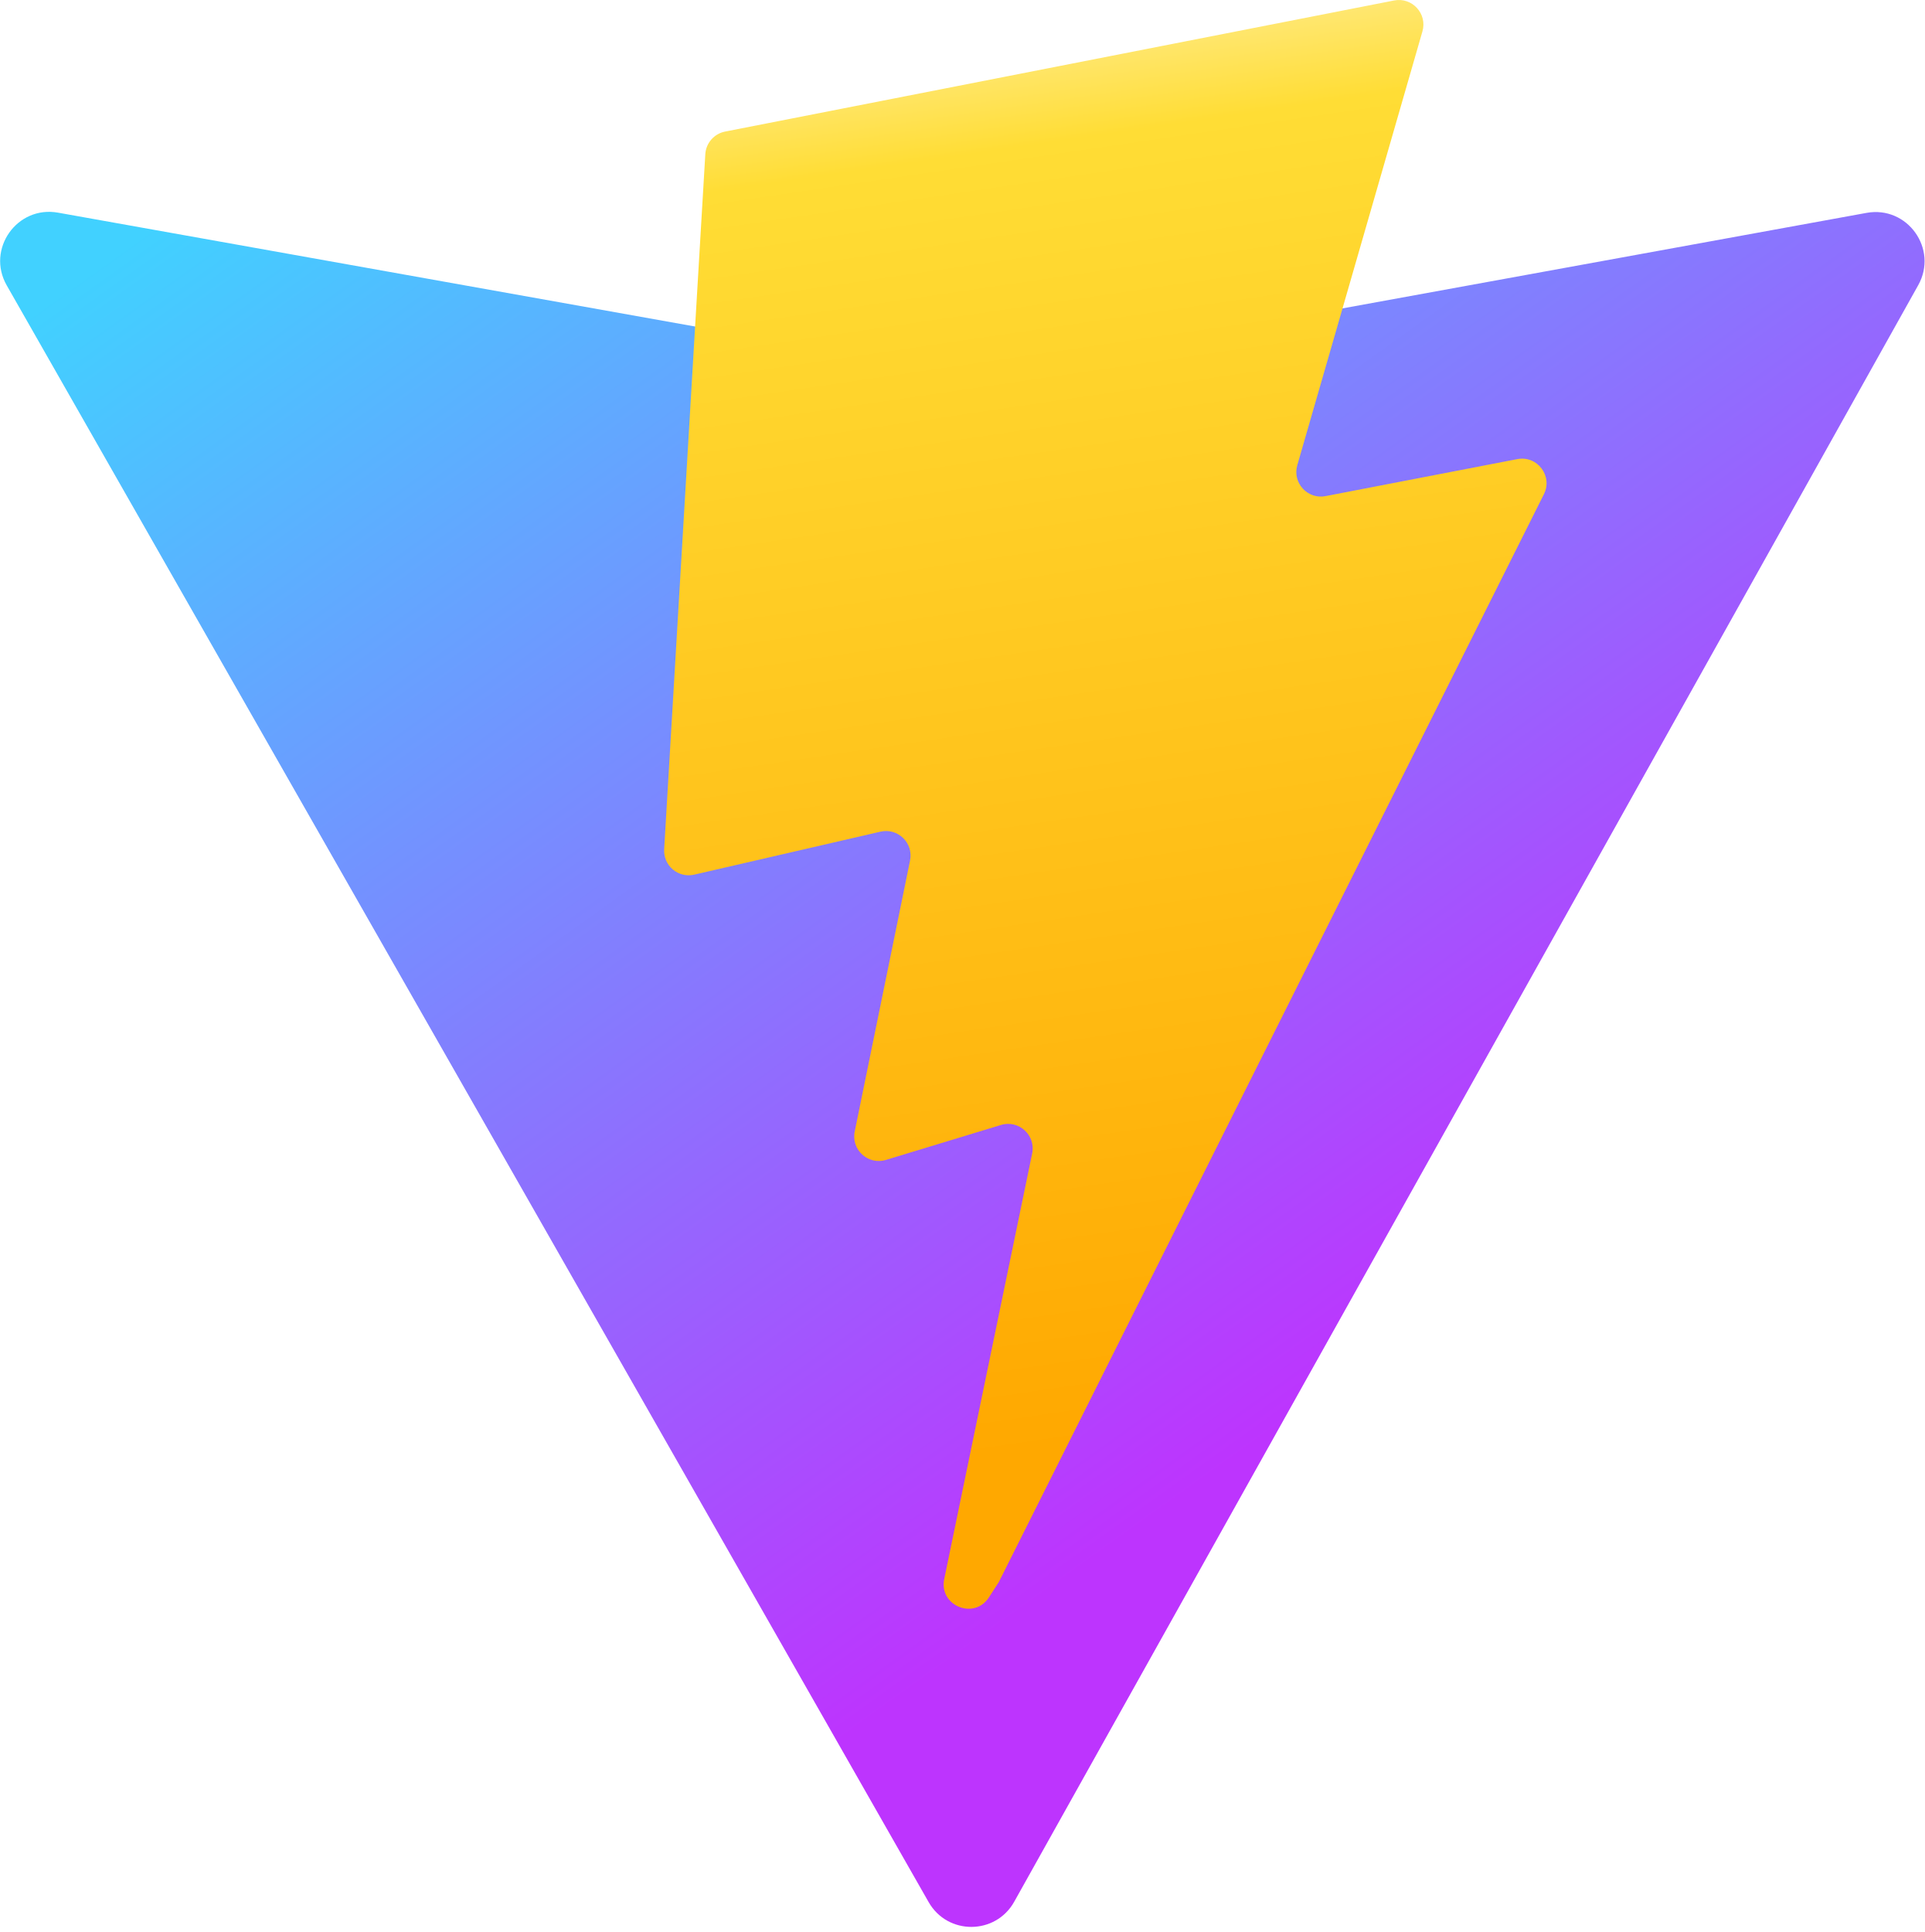
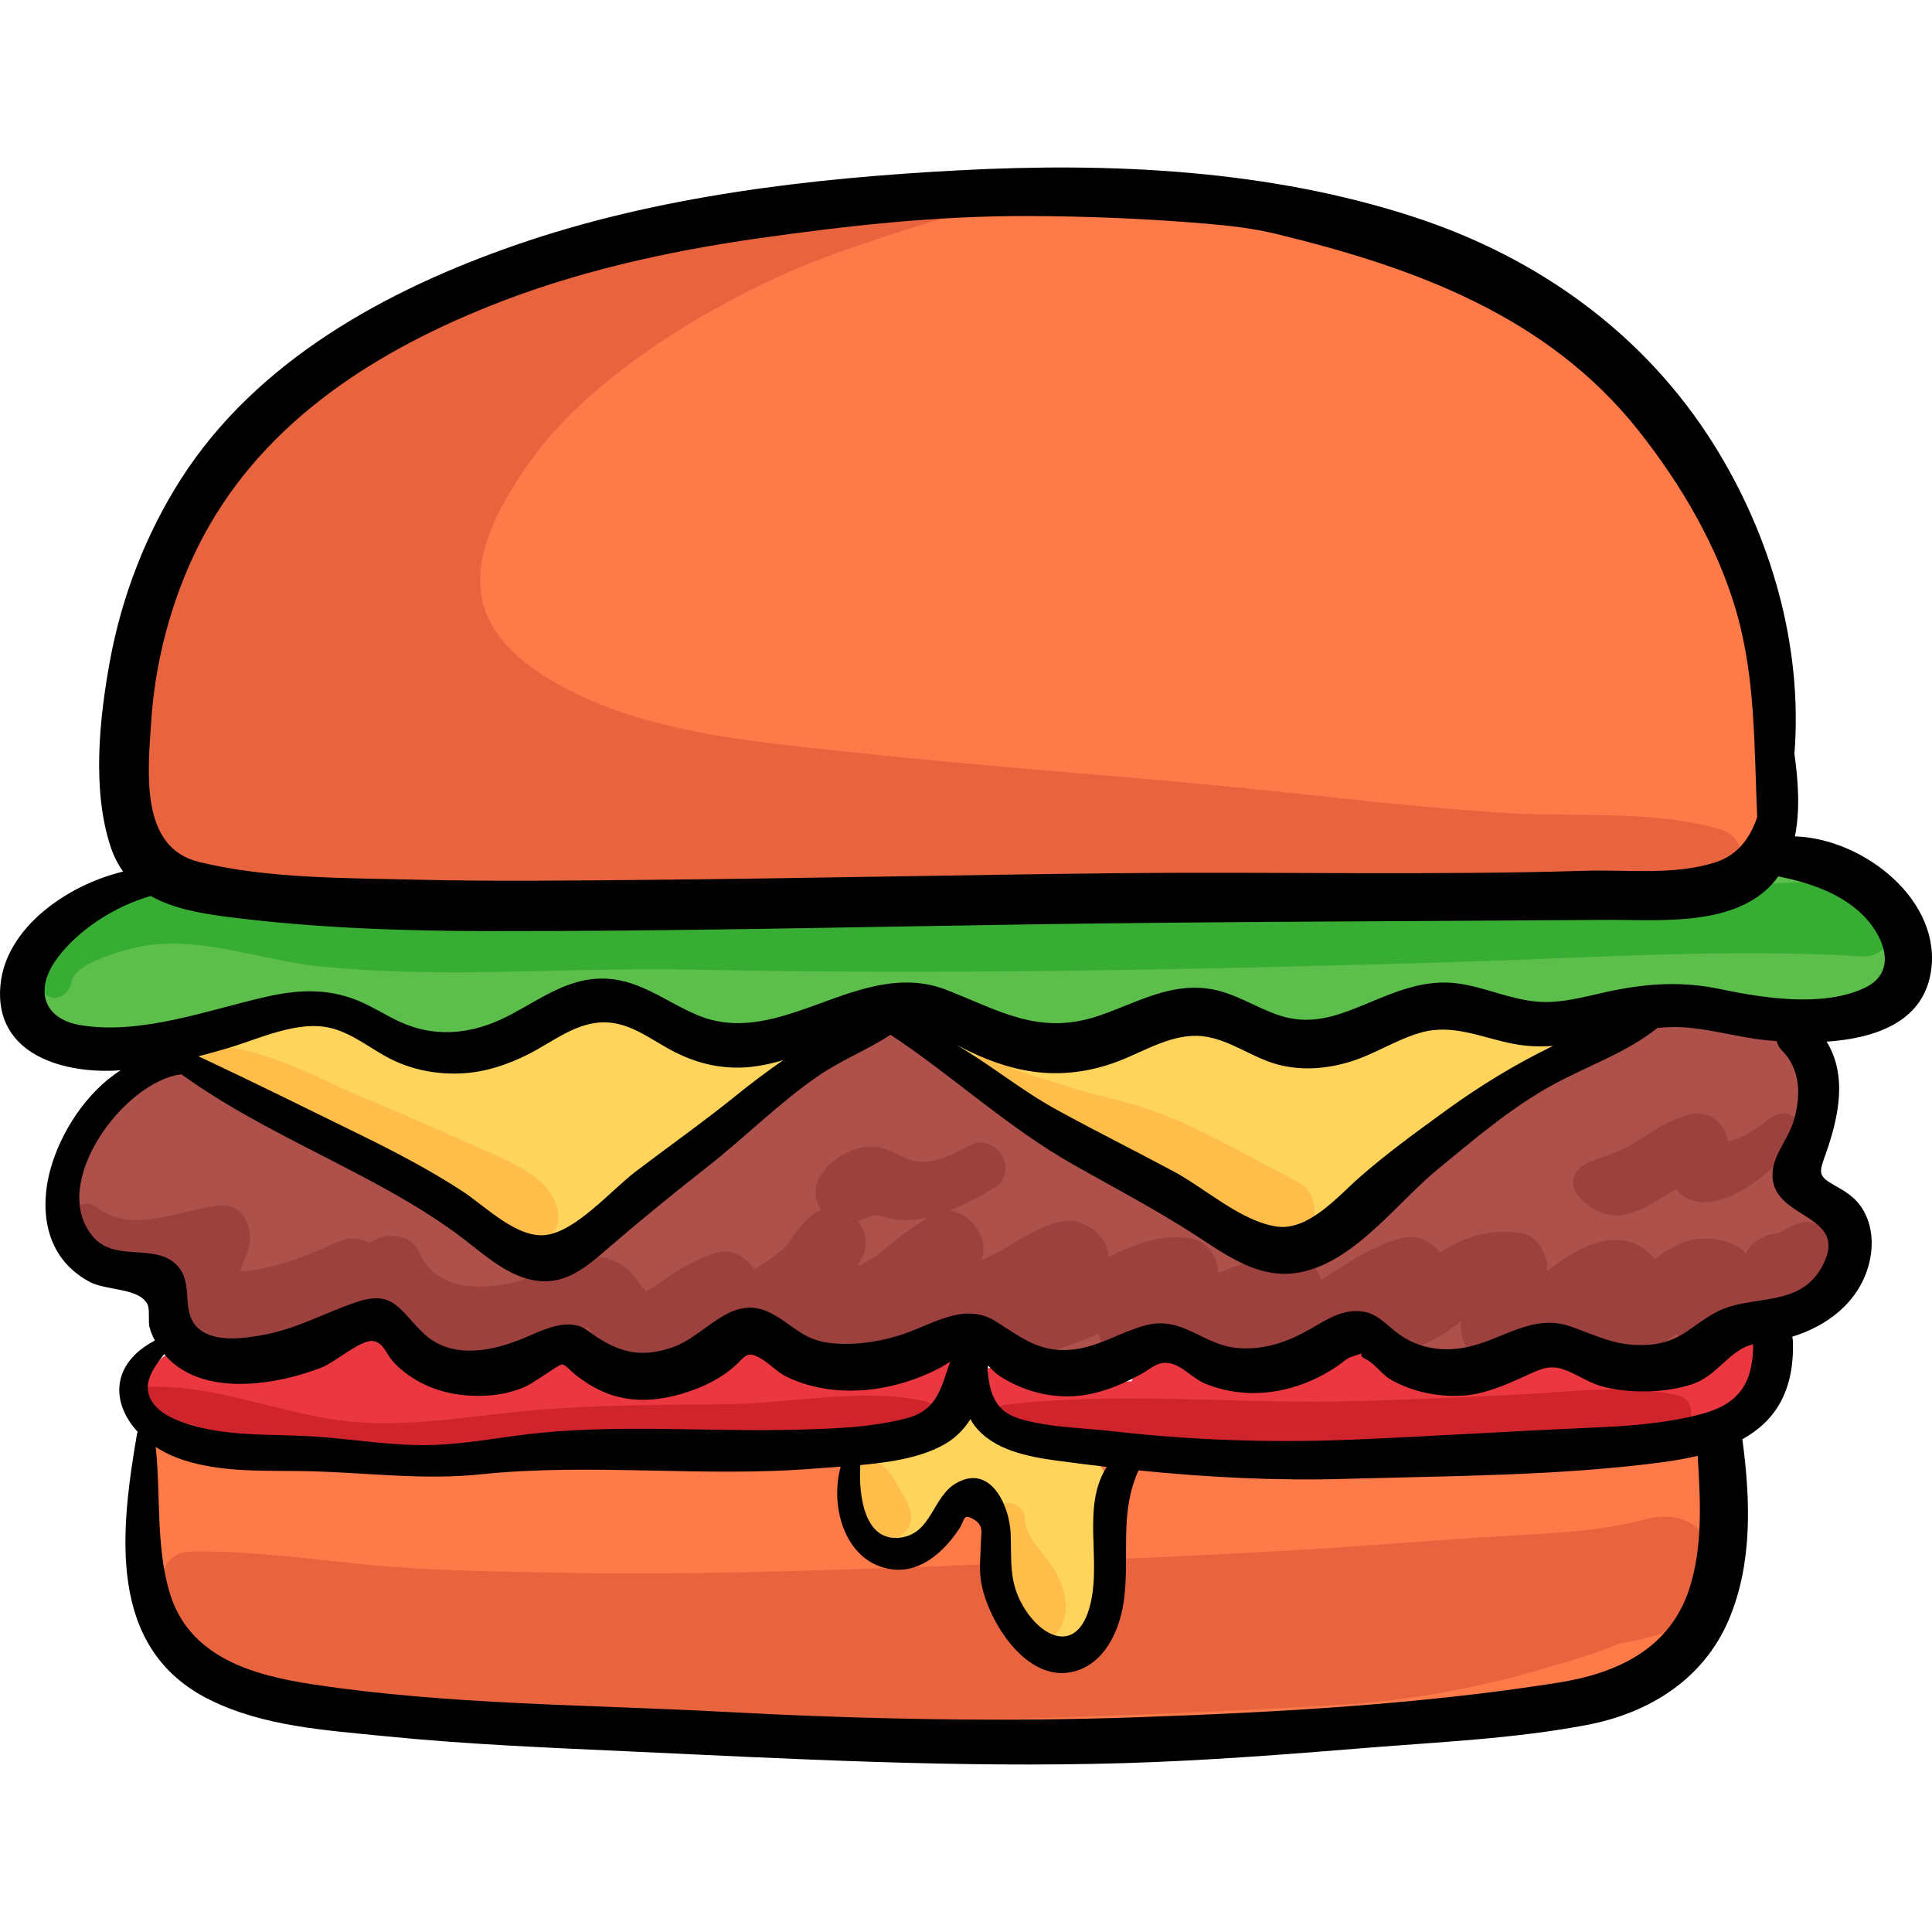
- <svg xmlns="http://www.w3.org/2000/svg" aria-hidden="true" role="img" class="iconify iconify--logos" width="31.88" height="32" preserveAspectRatio="xMidYMid meet" viewBox="0 0 256 257">
-   <defs>
-     <linearGradient id="IconifyId1813088fe1fbc01fb466" x1="-.828%" x2="57.636%" y1="7.652%" y2="78.411%">
-       <stop offset="0%" stop-color="#41D1FF" />
-       <stop offset="100%" stop-color="#BD34FE" />
-     </linearGradient>
-     <linearGradient id="IconifyId1813088fe1fbc01fb467" x1="43.376%" x2="50.316%" y1="2.242%" y2="89.03%">
-       <stop offset="0%" stop-color="#FFEA83" />
-       <stop offset="8.333%" stop-color="#FFDD35" />
-       <stop offset="100%" stop-color="#FFA800" />
-     </linearGradient>
-   </defs>
-   <path fill="url(#IconifyId1813088fe1fbc01fb466)" d="M255.153 37.938L134.897 252.976c-2.483 4.44-8.862 4.466-11.382.048L.875 37.958c-2.746-4.814 1.371-10.646 6.827-9.67l120.385 21.517a6.537 6.537 0 0 0 2.322-.004l117.867-21.483c5.438-.991 9.574 4.796 6.877 9.62Z" />
-   <path fill="url(#IconifyId1813088fe1fbc01fb467)" d="M185.432.063L96.44 17.501a3.268 3.268 0 0 0-2.634 3.014l-5.474 92.456a3.268 3.268 0 0 0 3.997 3.378l24.777-5.718c2.318-.535 4.413 1.507 3.936 3.838l-7.361 36.047c-.495 2.426 1.782 4.5 4.151 3.78l15.304-4.649c2.372-.72 4.652 1.36 4.15 3.788l-11.698 56.621c-.732 3.542 3.979 5.473 5.943 2.437l1.313-2.028l72.516-144.72c1.215-2.423-.88-5.186-3.54-4.672l-25.505 4.922c-2.396.462-4.435-1.77-3.759-4.114l16.646-57.705c.677-2.35-1.37-4.583-3.769-4.113Z" />
+ <svg xmlns="http://www.w3.org/2000/svg" version="1.1" width="512" height="512" x="0" y="0" viewBox="0 0 512.001 512.001" style="enable-background:new 0 0 512 512" xml:space="preserve" class="">
+   <g>
+     <path d="M183.926 60.349c-61.188 1.349-127.072 44.155-145.492 103.847-5.668 18.368-16.001 62.797 8.066 73.361 9.232 4.052 21.106-1.783 30.525-2.607 16.93-1.48 35.082.773 52.06 1.655 34.959 1.815 69.709-.054 104.669.007 65.894.115 132.685 6.406 198.403.785 10.404-.89 28.023-2.519 35.638-10.877 7.4-8.123 5.165-24.989 3.238-34.717-9.629-48.61-30.941-101.611-78.854-123.916-22.082-10.28-44.643-16.212-69.02-17.953-24.944-1.782-50.263 1.396-75.275 2.293-21.495.772-43.874.025-63.958 8.122zM40.268 379.25c-3.098 21.034-4.469 43.779 9.937 61.408 5.304 6.491 13.083 10.935 21.187 12.964 16.116 4.034 33.553 2.107 49.879 3.854 22.147 2.37 44.386 2.433 66.599 1.11 19.627-1.169 38.284 6.294 57.906 6.243 58.782-.151 114.986-11.302 173.325-18.337 17.939-2.163 33.221-8.972 38.154-27.309 4.004-14.883-.027-25.458-1.456-39.78-12.374-1.559-26.344 1.763-38.885 1.907-22.21.255-44.425.144-66.574-.957-37.513-1.865-74.969-4.154-112.603-4.161-42.598-.007-84.821 6.44-127.176 6.093-13.961-.114-27.902 1.794-41.954 1.091-8.81-.441-16.752-3.259-28.339-4.126z" style="" fill="#ff7a49" data-original="#ff7a49" class="" />
+     <path d="M456.015 219.841c-18.129-5.34-38.71-3.194-57.475-4.417-19.122-1.247-38.216-3.316-57.265-5.368-38.471-4.144-77.103-6.535-115.563-10.71-26.815-2.911-57.148-5.218-80.748-19.719-8.266-5.079-16.234-12.437-17.512-22.577-1.48-11.735 5.488-23.786 11.842-33.063 4.531-6.615 10.197-12.938 16.313-18.392 15.567-13.884 34.469-25.094 53.664-33.609 7.105-3.152 14.478-5.661 21.821-8.187 10.125-3.482 20.622-6.155 30.536-10.222 3.736-1.533 6.517-3.627.852-4.924-10.862-2.487-22.1-.607-32.818 1.678-4.244.904-7.837 2.56-11.899 3.774-5.505 1.646-11.378 2.168-16.934 3.823-5.169 1.539-9.908 2.83-15.079 4.016a403.171 403.171 0 0 0-12.87 3.173c-8.741 2.31-17.405 4.923-25.944 7.895-33.439 11.641-66.79 29.124-89.336 57.172-13.405 16.676-21.946 36.659-24.65 57.891-2.208 17.341 1.677 35.689 17.638 45.335 19.288 11.657 47.557 8.142 69.072 8.343 25.787.242 51.565 1.605 77.359.714 26.327-.91 52.592-2.868 78.939-3.548 27.818-.718 55.624-2.121 83.454-2.081 7.336.011 14.685-.072 22.03-.291 12.286.318 24.578.632 36.866.847 12.653.221 25.429 1.213 37.708-2.357 7.506-2.181 7.477-12.993-.001-15.196zM436.697 402.515c-14.446 3.793-28.944 3.91-43.765 4.875-15.63 1.018-31.237 2.326-46.875 3.252-33.611 1.99-67.261 3.32-100.907 4.546-32.405 1.181-64.8 2.243-97.229 1.59-16.116-.324-32.262-.45-48.326-1.911-16.496-1.5-32.52-4-49.137-3.685-3.678.07-6.06 2.207-7.045 4.883-4.042.511-6.851 3.342-8.121 6.838 3.314 4.963 5.705 10.71 7.356 16.615 11.017 8.022 27.117 11.463 39.689 14.199 16.733 3.641 34.006 4.784 51.095 5.125 34.324.685 68.79-1.486 103.1-2.403 39.729-1.063 79.468-2.221 119.141-4.673 18.391-1.137 36.776-4.6 54.437-9.862 6.266-1.867 12.855-3.722 19.024-6.327 5.302-.901 10.51-2.21 15.52-4.202 17.464-6.943 11.151-33.876-7.957-28.86z" style="" fill="#e8643f" data-original="#e8643f" class="" />
+     <path d="M42.646 231.855c-4.666 3.272-10.644 3.49-15.695 6.153-5.29 2.79-9.179 6.801-13.512 10.828-5.928 5.508-11.858 12.701-6.941 21.126 5.148 8.821 17.482 7.855 26.455 8.081 13.736.345 25.584-4.308 38.54-7.98 7.949-2.253 12.675-2.824 20.02.66 8.955 4.247 14.561 9.526 24.941 10.037 19.103.941 33.635-18.703 52.731-11.714 11.639 4.26 19.472 10.884 32.622 9.164 12.391-1.621 22.695-11.194 35.079-11.745 10.945-.487 19.618 5.567 29.586 8.88 14.796 4.916 24.367 2.422 38.446-3.466 13.905-5.816 19.508-3.97 32.484 1.562 16.396 6.989 25.572 4.91 41.098-2.866 13.592-6.807 23.771 5.163 38.026 2.439 10.267-1.962 18.309-9.876 29.226-7.77 5.396 1.041 9.565 3.685 15.176 4.34 7.014.819 14.248.758 21.281.324 7.818-.481 20.296-2.345 22.904-11.281 2.838-9.724-7.965-23.03-15.853-28.035-13.135-8.335-20.83.785-32.799 4.752-4.716 1.563-10.65 2.07-15.604 3.062-11.552 2.315-23.275 3.965-35.077 3.989-19 .038-37.988-.801-56.956-1.845-37.4-2.059-74.83-4.984-112.314-3.772-34.678 1.121-69.338.618-104.045 2.399-20.77 1.065-42.172.696-62.945-.664-9.317-.611-18.336-2.918-26.874-6.658z" style="" fill="#5cbf4b" data-original="#5cbf4b" class="" />
+     <path d="M498.042 237.255c-14.924-6.364-30.223-2.017-45.988-2.014-18.419.003-36.757.716-55.162 1.395a5362.144 5362.144 0 0 1-113.916 2.987c-37.252.582-74.468.65-111.72.167-19.234-.249-38.415.557-57.641.753-18.048.183-35.093-2.15-52.881-4.679-13.188-1.875-25.015-1.835-36.778 4.852-7.459 4.24-18.074 12.182-12.67 21.721 2.191 3.867 7.087 1.635 7.58-2.053.764-5.718 16.831-9.512 21.471-10.033 14.413-1.62 29.255 4.077 43.501 5.626 32.755 3.563 66.413.286 99.333.978 67.205 1.413 134.554.019 201.736-1.979 36.085-1.073 72.833-3.689 108.749-1.521 8.22.493 12.39-12.787 4.386-16.2z" style="" fill="#38ad34" data-original="#38ad34" class="" />
+     <path d="M472.593 314.27a7.845 7.845 0 0 1 1.076-1.823c1.104-2.082 2.729-3.89 3.918-5.924 2.841-4.859 4.505-9.797 3.911-15.485-.184-1.763-.96-3.445-2.076-4.848 3.831-3.685 5.083-10.531-.855-13.278-15.506-7.176-30.087-7.876-44.91.845-1.361.801-2.706 1.641-4.059 2.462-7.168.888-13.315 6.05-19.065 10.407-4.404 3.338-8.983 6.384-13.482 9.513-8.465 4.007-14.909 10.643-21.837 17.052-8.593 7.95-18.666 15.278-29.195 20.524-3.47-.738-7.226-.856-11.011-.51-.622-1.645-1.776-3.193-3.599-4.428-14.301-9.685-30.613-15.66-45.221-24.801-7.708-4.823-14.858-10.487-22.555-15.334-6.757-4.256-16.476-7.109-20.136-14.628-2.607-5.355-9.352-4.805-13.236-1.706-14.13 11.276-28.122 22.644-41.977 34.251-1.9 1.592-3.833 3.141-5.761 4.696a56.869 56.869 0 0 0-4.813 3.364 7.631 7.631 0 0 0-1.945.409c-9.541 3.428-20.719 9.402-25.664 18.69-.261.49-.455.977-.616 1.459-.621.064-1.241.138-1.862.225-11.927-3.652-26.186-8.684-36.2-16.515-1.748-1.757-3.691-3.351-5.61-4.707a8.253 8.253 0 0 0-1.258-.709c-5.348-7.878-13.898-14.3-23.357-18.915-8.783-4.285-23.154-12.27-34.92-11.954a6.938 6.938 0 0 0-2.452.211c-5.139.702-9.63 3.262-12.704 8.824a25.98 25.98 0 0 0-2.061 4.79c-1.255 1.708-2.332 3.228-3.137 4.275-7.157 9.308-11.831 22.812.072 30.595 5.65 3.694 11.957 4.545 16.724 9.717 4.627 5.02 8.241 10.717 14.498 13.929 6.174 3.169 12.857 3.079 19.206.621 1.617-.626 4.597-2.518 7.759-4.311 7.875 1.515 15.847 2.451 24.047 2.231.169-.005.322-.042.486-.055 9.572 12.053 32.573 9.364 48.734 4.426 4.362 10.31 22.278 5.581 30.322 1.243 2.653-1.43 5.442-2.895 8.282-4.415a85.15 85.15 0 0 0 4.842-1.409 9.389 9.389 0 0 0 2.528 5.47c8.645 9.112 24.968 4.467 35.421 1.707 3.431-.906 6.799-1.961 10.144-3.076 8.807 3.763 20.33 1.895 29.382.495 4.954 1.681 9.802 1.82 14.682 1.23 6.754.408 13.819-.835 20.676-2.416 11.984 9.804 34.319 2.066 45.517-7.145 1.238.294 2.476.589 3.704.933 1.768.496 3.91 1.621 5.746 1.883-.173 4.93 3.467 9.862 9.145 9.825 7.466-.048 13.957-2.142 20.946-4.516 9.262-3.146 14.332-1.279 23.624.487 12.489 2.374 23.852-.825 33.899-7.08 4.28-1.028 8.528-2.132 12.572-3.343 8.699-2.605 19.917-8.285 20.826-18.676.866-9.878-8.883-13.724-17.115-14.782z" style="" fill="#ad514a" data-original="#ad514a" class="" />
+     <path d="M476.072 324.415c-1.654.688-3.202 1.512-4.712 2.385-3.578.167-7.181 2.218-8.711 5.322-1.436-1.575-3.57-2.799-6.725-3.48-7.327-1.583-12.521 1.382-17.437 5.118-.249-.34-.498-.679-.8-1.019-4.899-5.521-12.238-4.826-18.362-1.88-3.334 1.604-6.338 3.782-9.334 5.96.017-.404.025-.76.023-1.033-.024-3.658-2.861-8.466-6.868-9.021-7.051-.977-12.648.184-18.944 3.593a31.08 31.08 0 0 0-2.563 1.583c-2.165-2.999-6.036-4.858-10.021-3.861-7.001 1.751-13.017 5.654-19.024 9.497-.788.504-1.627 1.075-2.499 1.671-1.163-4.862-6.371-8.1-11.683-6.958-5.296 1.138-10.464 3.104-15.64 5.038.002-.063.012-.118.014-.182.091-3.725-2.897-8.168-6.753-8.869-8.102-1.474-15.265 1.407-22.246 4.842.02-5.302-6.211-10.409-11.911-9.469-7.495 1.236-13.088 6.268-19.797 9.429-.65.306-1.328.559-1.988.847 2.159-5.612-2.685-12.589-8.549-13.046 4.173-1.639 8.161-3.87 11.749-5.967 7.261-4.243.806-15.237-6.58-11.258-4.882 2.629-10.457 5.69-16.02 3.521-4.081-1.592-6.311-3.69-11.114-3.252-6.844.624-16.706 8.266-12.37 16.009.146.261.322.489.492.723a9.298 9.298 0 0 0-3.383 2.077c-2.05 1.947-4.145 4.551-5.896 7.459-2.287 2.157-4.923 3.994-7.544 5.604-.325.2-.663.399-.996.599-2.235-3.414-6.287-5.72-10.454-4.307-3.627 1.23-6.897 2.872-10.172 4.848-1.602.966-7.145 5.319-8.237 5.154-.015-.002-3.833-5.163-5.005-6.04-2.713-2.03-5.821-3.095-9.239-3.087-7.568.016-14.203 5.592-21.528 7.106-9.6 1.984-20.096 1.345-24.309-8.507-1.844-4.31-7.922-4.935-11.536-3.025-.51.27-1.028.548-1.546.825-2.341-1.27-5.228-1.631-8.236-.281-8.435 3.786-16.799 7.244-25.977 7.88.327-1.284.955-2.871 1.788-4.729 2.314-5.161-.238-13.524-7.323-12.762-10.009 1.076-23.227 7.742-32.32.562-3.662-2.891-8.113.592-6.301 4.861 4.731 11.144 16.041 12.84 27.11 12.439-.968 8.016 1.392 15.505 11.062 19.167 6.042 2.288 11.866 1.658 17.502-.267 8.853-1.123 17.489-4.985 25.59-9.249 11.411 13.486 33.746 15.112 49.438 7.801 1.113-.518 4.234-3.095 5.498-2.953.663.075.574 1.357 2.008 2.401 3.527 2.568 5.156 5.278 9.924 5.974 4.723.69 8.887-.621 12.878-2.555 3.222 1.518 7.241 1.787 10.783 1.388 5.623-.634 11.656-2.891 17.293-6.15.619.51 1.31.99 2.083 1.432 4.936 2.831 10.53 2.978 16.194 1.582 5.538 5.374 15.621 2.94 22.215 1.359 3.533-.847 7.007-1.929 10.43-3.156 1.102 2.351 3.074 4.281 5.564 4.619 9.175 1.246 16.303-1.169 24.697-4.693.485-.203.999-.445 1.526-.701.523 4.314 3.805 8.165 8.961 8.109 7.44-.08 14.393-1.946 21.262-4.199.572 3.097 2.617 5.774 6.431 6.637 12.381 2.804 21.212-2.929 30.247-8.79 1.666 2.647 4.482 4.543 7.705 4.216 6.297-.639 11.405-2.657 16.828-5.893 1.212-.723 2.779-1.958 4.5-3.27-.276 2.136.005 4.387 1.409 6.901 3.694 6.615 11.466 7.135 17.823 4.781 4.414-1.635 8.317-4.428 12.148-7.161 1.453 4.725 6.254 8.275 11.592 6.584 4.731-1.499 8.586-3.724 12.586-6.632a43.54 43.54 0 0 0 1.626-1.255c1.74 5.599 8.008 8.574 14.225 5.719 5.861-2.691 10.7-6.863 15.734-10.769.521-.058 1.03-.149 1.502-.314 6.548-2.281 9.648-5.215 12.138-11.661 2.505-6.483-5.322-14.668-11.925-11.921zm-243.643 8.343a50.944 50.944 0 0 1-5.283 2.862c.424-.684.829-1.371 1.193-2.063 1.936-3.682 1.139-7.363-.967-9.938 1.638-.507 2.998-1.434 4.745-1.639-.135.016 2.053.531 2.907.746 3.568.897 7.197.732 10.765-.061-3.539 2.393-8.812 5.914-13.36 10.093z" style="" fill="#9c413e" data-original="#9c413e" class="" />
+     <path d="M469.171 296.35c-2.691 2.267-5.772 4.063-8.982 5.493-.433.193-1.327.422-2.257.68-.564-4.793-5.161-8.551-10.323-7.144-4.983 1.358-8.795 3.802-13.061 6.633-4.465 2.964-8.715 4.112-13.665 6.085-3.76 1.498-5.477 5.923-2.409 9.126 9.167 9.571 17.251 3.004 25.688-2.133 2.244 2.836 5.86 4.312 11.015 3.068 7.881-1.902 15.486-9.184 20.849-14.954 4.305-4.63-2.127-10.835-6.855-6.854z" style="" fill="#9c413e" data-original="#9c413e" class="" />
+     <path d="M206.087 278.054c-1.193.343-2.37.758-3.549 1.163-1.034-.978-2.352-1.633-3.842-1.661-6.576-.122-13.073-1.003-19.362-2.999-4.921-1.562-9.09-5.069-14.004-6.439-9.779-2.726-19.455 4.045-27.791 8.186-4.849 2.409-10.248 5.183-15.834 4.854-6.436-.38-13.023-3.91-18.943-6.145-11.384-4.298-22.581-7.469-34.859-6.646-2.84.19-5.131 1.666-6.596 3.674-2.354-.863-5.071-.672-6.893 1.415l-.62.71c-2.131 2.44-2.987 7.078 0 9.394 13.229 10.256 29.44 12.764 44.092 20.259a217.61 217.61 0 0 1 23.573 13.982c5.092 3.479 8.873 9.174 14.26 12.056 10.567 5.652 19.778-5.362 26.891-11.619 12.055-10.603 24.312-22.875 39.143-29.392 1.38-.606 2.229-1.562 2.669-2.661 1.18-.447 2.363-.885 3.529-1.361 4.059-1.657 2.604-8.056-1.864-6.77zM409.387 269.865c-13.196-.773-26.59-.621-39.709 1.162-12.569 1.708-25.962 10.064-38.587 5.949-10.006-3.261-18.096-5.843-28.84-5.558-9.222.245-17.433 1.994-24.785 7.71-.505.393-.912.82-1.274 1.262-6.666-2.154-13.603-3.549-20.947-3.774-3.303-.102-3.563 4.445-.741 5.472 14.193 5.165 28.855 14.089 41.601 22.157 12.508 7.917 26.974 22.064 42.293 23.516 13.783 1.306 25.076-8.918 34.659-17.493 6.398-5.726 12.415-11.941 19.667-16.622 6.431-4.152 13.714-6.686 20.173-10.816 5.946-3.803 3.388-12.561-3.51-12.965z" style="" fill="#ffd45c" data-original="#ffd45c" class="" />
+     <path d="M126.7 304.088c-11.156-4.973-22.392-9.922-33.673-14.602-4.219-1.75-39.386-20.238-40.196-7.368-.155 2.467 2.314 3.68 4.357 3.146.116.141.256.335.441.653.442.761 3.306 1.867 4.176 2.382 2.181 1.292 4.278 2.71 6.541 3.853 9.671 4.887 19.832 8.846 29.511 13.776 7.605 3.873 15.438 7.249 23.058 11.086 6.911 3.48 13.716 11.195 21.576 11.375 2.946.068 5.565-2.582 5.516-5.516-.173-10.465-13.122-15.136-21.307-18.785zM344.065 313.304c-13.299-6.761-26.687-15.087-40.895-19.753-7.045-2.314-14.422-3.534-21.406-6.025-4.457-1.589-15.228-3.731-17.615-7.719-1.701-2.842-5.849-1.51-6.022 1.631-.64 11.642 17.498 19.028 26.152 22.551 9.08 3.697 17.761 6.739 26.254 11.76 8.61 5.091 17.393 10.056 26.773 13.585 3.423 1.288 8.263-.82 9.905-4.031.345-.674.652-1.374.884-2.095 1.123-3.493-.702-8.211-4.03-9.904z" style="" fill="#ffbe4a" data-original="#ffbe4a" class="" />
+     <path d="M470.212 359.578c.489-3.199-.04-7.694-2.538-8.673-3.035-1.19-8.545 3.254-10.832 4.804-4.428 3.001-8.887 5.11-14.176 6.422-9.802 2.431-16.969.688-26.31-1.493-8.162-1.906-14.405 4.247-22.382 4.547-7.589.286-19.66-1.476-25.772-6.318-3.471-2.75-7.795-3.203-11.251 0-14.561 13.499-38.383-5.74-53.823 3.466a8.017 8.017 0 0 0-3.284 3.72c-5.98.443-13.528-1.459-17.823-2.058-6.81-.95-14.002-2.224-20.829-1.363a42.579 42.579 0 0 0-2.024-.058c-2.512-1.983-6.038-2.761-9.459-.98-5.647 2.941-14.444 2.159-20.717 1.786-4.221-.251-8.488-.667-12.629-1.558-1.643-.354-3.225-.847-4.842-1.284-.557-.15-.909-.312-1.149-.453-2.209-6.023-10.986-6.029-14.303-.857-2.288 3.568-7.544 5.309-12.838 7-5.255 0-10.506-.198-15.691-.746-7.867-.831-14.695-6.447-22.723-5.619-5.902.608-11.47 4.055-16.645 7.139-.445-.215-.897-.426-1.413-.584-5.076-1.554-9.921-2.798-14.281-5.883-2.947-2.085-5.237-4.643-8.688-5.987-4.918-1.915-10.653-.915-15.041 2.036-5.851 2.556-11.617 5.266-18.077 5.932-5.536.57-14.836 1.511-19.219-2.538-3.266-3.018-7.399-1.748-9.549.933-5.54.027-12.281 6.149-4.449 11.861 10.379 7.569 17.872 11.576 31.259 10.502 1.029-.083 2.09-.181 3.162-.288 2.398.105 4.833.108 7.261.03 4.582.894 8.753.461 13.46.28 6.76-.26 13.553.705 20.299 1.065 12.886.688 25.925 1.053 38.814.314 3.149-.181 5.568-2.171 6.936-4.698 6.083 1.616 12.306 1.973 18.752 2.273 14.514.676 32.589 1.922 47.566-1.874 10.382 1.155 25.562 2.42 34.09-4.559 5.44 5.214 13.569 5.333 20.809 5.933 2.916.242 5.841.366 8.769.426 11.224 4.133 23.4 3.869 35.215 3.343 12.922-.576 25.71-.26 38.634-.034 20.575.359 41.549-1.415 61.904-4.437 3.023-.449 6.131-.904 9.259-1.428 9.761-.169 19.97-2.379 26.609-8.193 3.066-1.98 7.399-6.116 9.2-9.321.338-.6.601-1.497.759-2.528z" style="" fill="#eb3840" data-original="#eb3840" class="" />
+     <path d="M244.957 371.285c-16.461-3.579-35.662.679-52.494.854-17.695.184-35.307.107-52.952 1.76-17.03 1.595-34.432 4.973-51.518 2.223-16.184-2.605-31.468-8.943-48.064-8.645-3.942.071-5.096 6.279-.963 7.114 16.761 3.385 32.736 10.537 49.652 13.026 17.148 2.523 33.897-.785 50.893-2.782 18.176-2.136 36.653-1.715 54.917-1.195 16.323.465 36.46 3.6 51.661-3.697 3.636-1.747 2.72-7.821-1.132-8.658zM444.695 369.765c-13.886-3.078-29.441-.747-43.556-.117-15.41.688-30.818 1.466-46.242 1.746-29.629.538-59.297-2.653-88.785.937-3.589.437-3.713 5.377 0 5.683 29.539 2.436 59.103 5.165 88.785 4.873 14.751-.146 29.492-.762 44.232-1.308 14.833-.549 31.077.957 45.566-2.357 4.654-1.065 4.697-8.416 0-9.457z" style="" fill="#cf242c" data-original="#cf242c" class="" />
+     <path d="M293.245 413.849c1.832-7.813 2.906-18.895-1.164-24.652-2.778-3.93-7.485-5.133-12.015-5.66-.98-.114-5.905-.095-9.821-.531a23.74 23.74 0 0 0-4.052-2.367c.038-1.177-.216-2.337-.877-3.26l-.719-1.003c-2.497-3.486-7.207-3.45-9.739-1.092-2.025.758-3.802 1.838-5.738 3.24-1.531 1.11-3.084 2.436-4.511 3.657l-.426.283c-.329.202-.643.425-.963.64l-.419.279a23.62 23.62 0 0 0-.647.25c-4.789-4.221-10.711-.917-12.326 4.198-1.916.678-3.409 2.382-3.409 5.187 0 4.343.487 8.389 1.262 12.649 1.263 6.937 10.197 6.378 13.557 1.772l.008-.012c4.02-2.706 8.23-4.617 12.857-6.135 3.103-1.018 6.147-1.781 8.793-3.249 1.142 1.525 2.027 3.327 2.679 5.135-.32 7.884-1.299 16.065 4.9 21.935-.124 1.437-.228 2.886-.355 4.345-.54 6.259 6.655 8.606 11.324 6.498 1.831-.827 3.263-2.158 4.427-3.732 3.601-1.292 6.842-4.115 8.41-7.434 1.74-3.682 1.486-7.957-1.036-10.941z" style="" fill="#ffd45c" data-original="#ffd45c" class="" />
+     <path d="M238.426 394.577c-1.744-3.02-3.141-5.859-6.521-7.279-2.043-.858-5.052.943-5.409 3.071a25.131 25.131 0 0 0 .201 9.436c1.146 5.355 7.855 11.383 12.998 6.276 3.679-3.653.766-7.98-1.269-11.504zM279.52 416.172c-2.483-4.307-7.82-8.595-7.925-13.83-.09-4.454-7.274-5.842-8.099-1.096-.993 5.711-.867 11.017 1.205 16.491 1.987 5.252 4.014 11.268 8.055 15.32 2.38 2.387 6.116 1.654 7.876-1.015 3.239-4.914 1.646-11.087-1.112-15.87z" style="" fill="#ffbe4a" data-original="#ffbe4a" class="" />
+     <path d="M475.673 221.654c1.388-6.849.919-14.551-.133-21.858 2.241-28.535-6.12-57.566-21.26-81.83-18.368-29.438-46.528-49.617-79.257-60.363-38.597-12.673-80.607-14.605-120.898-12.468-39.411 2.09-79.925 6.793-117.376 19.768-34.399 11.917-68.78 30.712-88.828 62.105-9.285 14.539-15.69 31.182-18.791 48.138-2.804 15.331-4.805 34.297.229 49.39.828 2.481 1.946 4.592 3.274 6.427-15.021 3.649-31.091 14.98-32.518 30.081-1.758 18.586 17.027 23.703 31.859 22.591-9.206 5.834-16.061 16.737-18.68 26.497-1.983 7.39-1.885 15.818 2.426 22.403 2.005 3.063 4.894 5.522 8.121 7.216 4.425 2.322 12.984 1.517 15.229 5.877.702 1.364.123 4.577.583 6.223.321 1.152.812 2.3 1.403 3.397-11.93 6.273-11.51 16.736-4.549 24.228-.08.16-.168.314-.201.507-4.329 25.389-8.231 56.785 19.182 70.43 14.352 7.143 30.874 8.117 46.558 9.698 21.246 2.142 42.562 3.01 63.885 3.993 43.924 2.024 87.685 4.433 131.682 3.152 21.565-.628 43.012-2.301 64.508-4.05 19.444-1.582 39.297-2.423 58.494-6.09 16.398-3.132 30.806-12.065 37.512-27.821 6.397-15.031 5.748-31.958 3.617-47.875 8.552-4.747 13.815-12.597 13.391-25.943a5.85 5.85 0 0 0-.17-1.23c9.158-2.851 17.315-8.85 20.168-18.666 1.588-5.464 1.185-11.764-2.373-16.387-1.662-2.159-3.939-3.598-6.296-4.9-4.766-2.635-4.431-3.433-2.677-8.366 3.571-10.046 5.791-20.983.281-29.882 12.503-.838 25.211-4.962 27.558-17.982 3.446-19.121-17.515-35.836-35.953-36.41zM40.048 191.486c1.029-15.998 5.226-32.096 12.35-46.468 15.65-31.571 44.909-50.843 76.852-63.71 23.021-9.274 47.396-14.694 71.913-18.175 23.949-3.4 47.11-5.949 71.391-5.879 15.759.046 31.236.686 46.936 2.008 6.342.534 12.587 1.237 18.775 2.742 36.571 8.892 71.925 21.686 96.082 52.264 11.124 14.08 20.796 30.462 25.791 47.76 5.174 17.92 4.697 36.167 5.544 54.502-1.899 5.619-5.223 10.123-11.094 12.005-10.904 3.495-23.187 1.886-34.462 2.23-41.185 1.255-82.313.21-123.505.639-41.808.436-83.61 1.386-125.419 1.773-20.293.188-40.616.447-60.906-.055-18.731-.463-39.283-.226-57.566-4.691-15.75-3.845-13.525-23.829-12.682-36.945zm3.467 167.366c2.983 3.57 7.073 5.807 11.573 6.928 9.514 2.372 21.263.082 30.253-3.422 3.411-1.33 10.149-7.285 13.411-6.981 2.757.257 3.627 3.394 5.201 5.206 2.465 2.836 5.683 5.012 9.085 6.566 5.484 2.504 11.873 3.174 17.829 2.546 2.798-.296 5.374-1.003 7.989-2.06 2.465-.996 8.904-5.841 9.829-5.96.215-.028.322-.069.372-.115.121.062.261.131.448.216.657.301 2.277 2.008 3.155 2.683 2.431 1.867 5.079 3.535 7.933 4.672 5.833 2.324 11.901 2.271 17.956.802 5.631-1.365 11.597-3.875 15.97-7.742 3.114-2.754 3.301-4.466 7.295-2.063 2.513 1.512 4.18 3.575 6.901 4.852 12.821 6.021 28.247 3.865 40.364-2.469.76-.398 1.73-1.037 2.768-1.687-2.359 6.172-3.059 12.704-11.267 14.939-9.566 2.605-20.249 2.894-30.095 3.137-22.269.55-44.731-1.352-66.946.789-9.617.927-19.127 2.941-28.801 3.246-10.502.331-21.077-1.571-31.557-2.249-9.712-.629-20.132-.044-29.626-2.27-4.234-.993-10.269-2.805-12.961-6.532-3.362-4.651-.186-9.077 2.921-13.032zm245.382 66.525c-3.264 12.871-12.651 9.055-17.796.21-3.828-6.579-2.967-12.056-3.272-19.263-.306-7.274-5.328-18.579-14.512-13.221-6.172 3.6-6.399 13.193-14.539 14.362-9.641 1.384-11.287-10.975-10.788-19.207 8.187-.741 16.813-2.09 22.96-5.887 2.616-1.616 4.646-3.783 6.223-6.275.332.605.706 1.207 1.17 1.805 4.946 6.368 13.983 8.114 21.482 9.148 4.493.62 8.978 1.175 13.461 1.698-6.734 10.625-1.318 24.523-4.389 36.63zm158.886-4.616c-5.123 16.199-19.199 22.691-34.934 25.181-36.473 5.771-74.437 7.843-111.314 9.144-36.59 1.291-73.229.525-109.781-1.434-36.138-1.938-72.838-1.837-108.69-7.249-16.091-2.429-33.024-7.182-38.137-24.436-3.64-12.28-2.317-25.745-3.661-38.518a29.518 29.518 0 0 0 5.767 2.917c11.299 4.239 24.304 3.197 36.147 3.552 14.803.444 29.372 2.339 44.162.8 29.785-3.099 59.333.911 89.078-1.576 1.993-.167 4.14-.309 6.373-.469-3.056 10.95 1.408 25.846 13.869 27.246 7.605.854 13.741-5.004 17.601-10.88 1.553-2.365.844-4.12 3.871-2.33 2.58 1.526 1.884 3.395 1.82 5.996-.092 3.761-.586 7.388.152 11.115 2.121 10.706 12.988 27.646 25.991 22.67 7.455-2.853 10.921-11.523 11.813-18.842 1.47-12.059-1.292-22.572 3.802-33.98 18.258 1.852 36.508 2.78 55.009 2.246 27.621-.796 56.385-.785 83.79-4.397 3.284-.433 6.42-.999 9.396-1.711.699 11.672 1.416 23.761-2.124 34.955zm2.888-45.96c-9.507 2.474-19.351 3.149-29.132 3.568-20.966.896-41.906 2.266-62.872 3.143-21.586.903-42.719.197-64.179-2.255-6.588-.752-13.258-.885-19.775-2.182-5.241-1.043-9.487-2.133-11.588-7.231-.861-2.089-1.217-4.507-1.44-6.924.054-.343.124-.686.172-1.027 1.072 1.09 2.116 2.161 2.965 2.711 5.641 3.659 12.18 5.626 18.929 5.432 6.462-.185 12.652-2.618 18.265-5.671 3.422-1.861 4.983-3.989 8.708-2.912 2.757.797 5.708 3.983 8.501 5.148 11.909 4.968 25.064 2.379 35.325-4.667.973-.668 2.286-1.926 3.417-2.287 5.543-1.768.919-.87 3.884.491 2.338 1.073 4.286 4.06 6.698 5.453 5.592 3.228 12.33 4.618 18.771 4.282 6.015-.314 11.544-2.797 16.945-5.242 4.443-2.012 6.654-3.252 11.334-1.247 3.687 1.579 6.039 3.404 10.088 4.314 7.137 1.605 15.765 1.412 22.76-.869 6.685-2.18 9.866-9.16 16.172-10.575-.069 10.108-3.523 15.834-13.948 18.547zm32.653-40.031c-5.958 12.361-19.067 7.878-28.638 13.038-6.474 3.49-9.299 7.888-17.473 8.546-8.421.677-13.366-2.109-20.781-4.76-10.392-3.716-18.278 3.617-28.092 5.498-6.861 1.315-13.509-.036-18.914-4.528-3.349-2.784-5.456-5.163-10.203-5.117-4.459.044-8.265 2.66-11.987 4.767-6.023 3.409-12.066 5.6-19.171 5.033-9.415-.752-14.578-8.633-24.487-6.016-6.344 1.675-11.835 5.377-18.47 6.315-9.117 1.289-14.012-2.801-21.175-7.343-8.66-5.491-17.371 1.272-26.191 3.88-5.707 1.687-11.779 2.492-17.744 1.832-7.459-.826-10.028-5.114-16.052-8.084-10.313-5.085-16.862 6.255-25.878 9.288-8.034 2.703-13.792 1.43-20.633-3.275-2.025-1.392-2.899-2.377-5.41-2.747-4.263-.628-9.202 1.831-12.988 3.429-8.344 3.522-19.341 5.946-26.828-1.207-6.334-6.051-7.825-11.601-17.796-8.231-8.516 2.878-15.662 7.06-24.703 8.699-5.129.93-12.931 2.072-17.213-1.821-4.544-4.131-1.357-11.076-4.874-15.782-5.56-7.439-16.882-1.204-23.017-8.499-11.893-14.142 8.421-41.201 23.473-42.979a.019.019 0 0 0 .007-.002c14.48 10.463 30.674 17.978 46.579 26.346 9.588 5.045 19.142 10.396 27.782 16.96 6.041 4.59 12.492 10.67 20.393 11.474 7.398.753 12.809-3.947 18.042-8.463 8.67-7.483 17.535-14.711 26.549-21.776 9.932-7.784 19.01-16.955 29.4-24.108 6.035-4.155 13.054-6.911 19.171-10.917 16.697 11.039 31.159 24.682 48.814 34.627 10.912 6.147 21.983 11.967 32.484 18.807 7.094 4.621 14.952 10.239 23.805 9.911 15.999-.592 28.385-18.23 39.743-27.557 9.773-8.025 19.628-16.501 30.771-22.58 9.369-5.111 19.252-8.365 27.65-15.02a50.084 50.084 0 0 1 4.088-.229c8.241-.08 16.649 2.706 24.883 3.506.835.081 1.708.156 2.604.224.209.844.64 1.69 1.408 2.48 5.008 5.153 5.033 12.051 3.11 18.613-1.359 4.636-5.261 8.772-5.607 13.67-.886 12.559 20.062 10.629 13.569 24.098zM52.619 279.93a248.097 248.097 0 0 0 7.708-2.146c8.383-2.473 18.669-7.541 27.465-5.314 6.015 1.523 10.81 5.813 16.305 8.453 5.881 2.826 12.477 3.936 18.966 3.489 5.887-.405 11.433-2.285 16.681-4.888 6.611-3.278 12.899-8.708 20.572-8.594 7.118.107 12.589 4.929 18.718 7.986 5.414 2.7 11.051 4.138 17.117 4.006 3.926-.086 7.711-.874 11.425-1.981a212.549 212.549 0 0 0-12.496 9.379c-8.676 7.013-17.788 13.43-26.662 20.187-6.446 4.909-15.798 15.848-23.81 16.784-7.753.905-16.073-7.746-22.374-11.817-8.344-5.39-17.153-10.032-26.06-14.41-14.482-7.119-28.954-14.268-43.555-21.134zm200.867-3.026c1.126.581 2.249 1.16 3.377 1.701 6.136 2.942 12.574 5.107 19.393 5.664 6.846.56 13.653-.573 20.047-3.004 7.207-2.741 14.44-7.521 22.403-6.655 7.045.767 13.104 5.692 19.935 7.508 6.314 1.679 12.976 1.148 19.178-.754 6.405-1.964 12.11-5.792 18.532-7.666 8.682-2.534 16.318 1.333 24.776 2.942 3.589.683 7.045.779 10.431.542-9.827 4.772-19.181 10.438-28.332 17.084-7.725 5.61-15.516 11.254-22.71 17.538-5.742 5.016-13.729 14.496-22.192 13.245-9.447-1.397-18.917-10.112-27.215-14.563-10.375-5.565-20.923-10.807-31.24-16.483-9.108-5.011-17.41-11.833-26.383-17.099zm240.802-15.171c-10.874 5.263-26.795 2.824-38.148.434-10.478-2.205-19.721-1.595-30.188.664-6.132 1.324-12.197 3.14-18.55 2.62-7.127-.583-13.626-3.727-20.635-4.764-10.857-1.608-19.61 3.556-29.387 7.21-6.144 2.296-11.859 3.287-18.165 1.252-6.486-2.094-12.037-6.143-18.897-7.127-10.618-1.523-19.398 3.877-29.053 7.148-15.784 5.348-26.097-1.218-40.339-6.799-23.008-9.016-43.829 15.991-66.105 6.642-8.798-3.693-15.915-10.012-26.046-9.67-9.912.334-17.513 6.922-26.124 10.871-8.68 3.98-17.891 4.631-26.66.584-3.772-1.74-7.255-4.03-11.11-5.614-8.212-3.374-16.082-2.912-24.603-.965-15.418 3.523-32.803 10.061-48.801 7.486-10.167-1.637-12.349-9.575-6.378-17.683 5.614-7.622 15.433-13.917 24.863-16.579 6.075 3.449 13.674 4.708 21.085 5.639 22.685 2.853 45.517 3.634 68.362 3.671 47.782.078 95.556-1.051 143.33-1.777 50.867-.774 101.794-.812 152.653-1.193 13.386-.1 31.606 1.75 42.502-7.788a21.861 21.861 0 0 0 3.377-3.749c7.98 1.613 16.191 4.307 22.062 9.921 5.816 5.561 9.881 15.245.955 19.566z" fill="#000000" opacity="1" data-original="#000000" class="" />
+   </g>
</svg>
